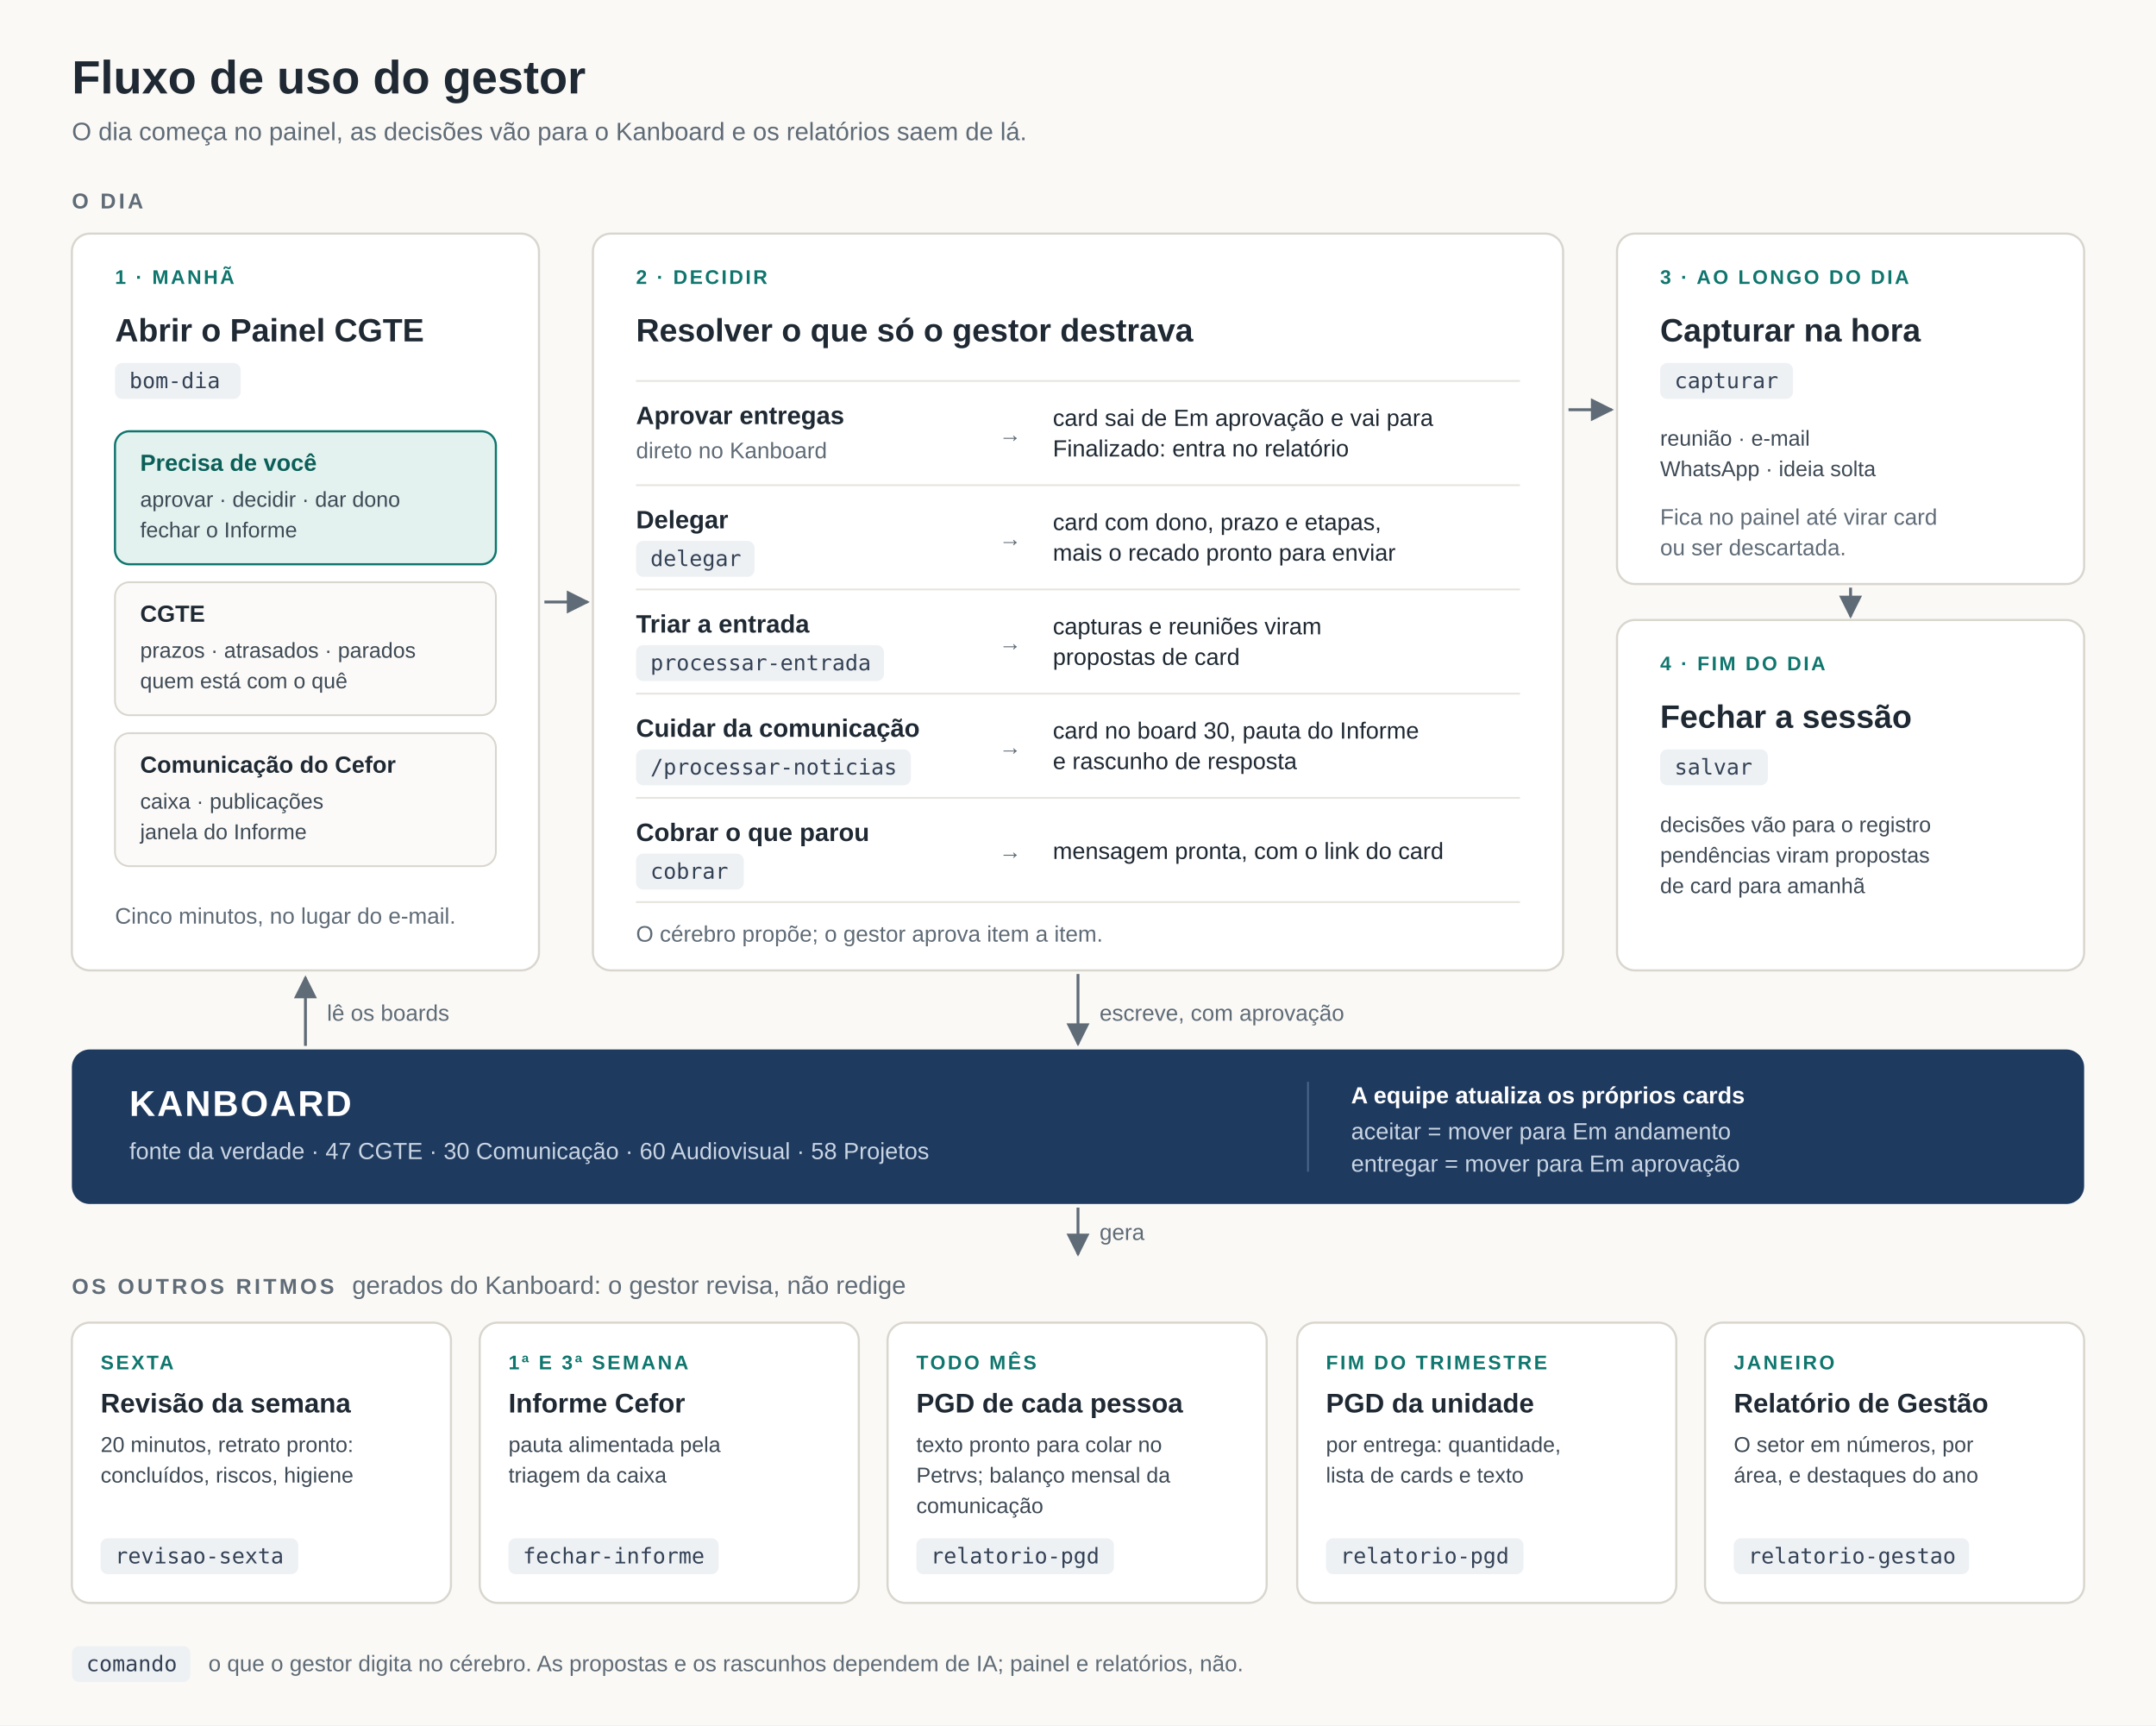
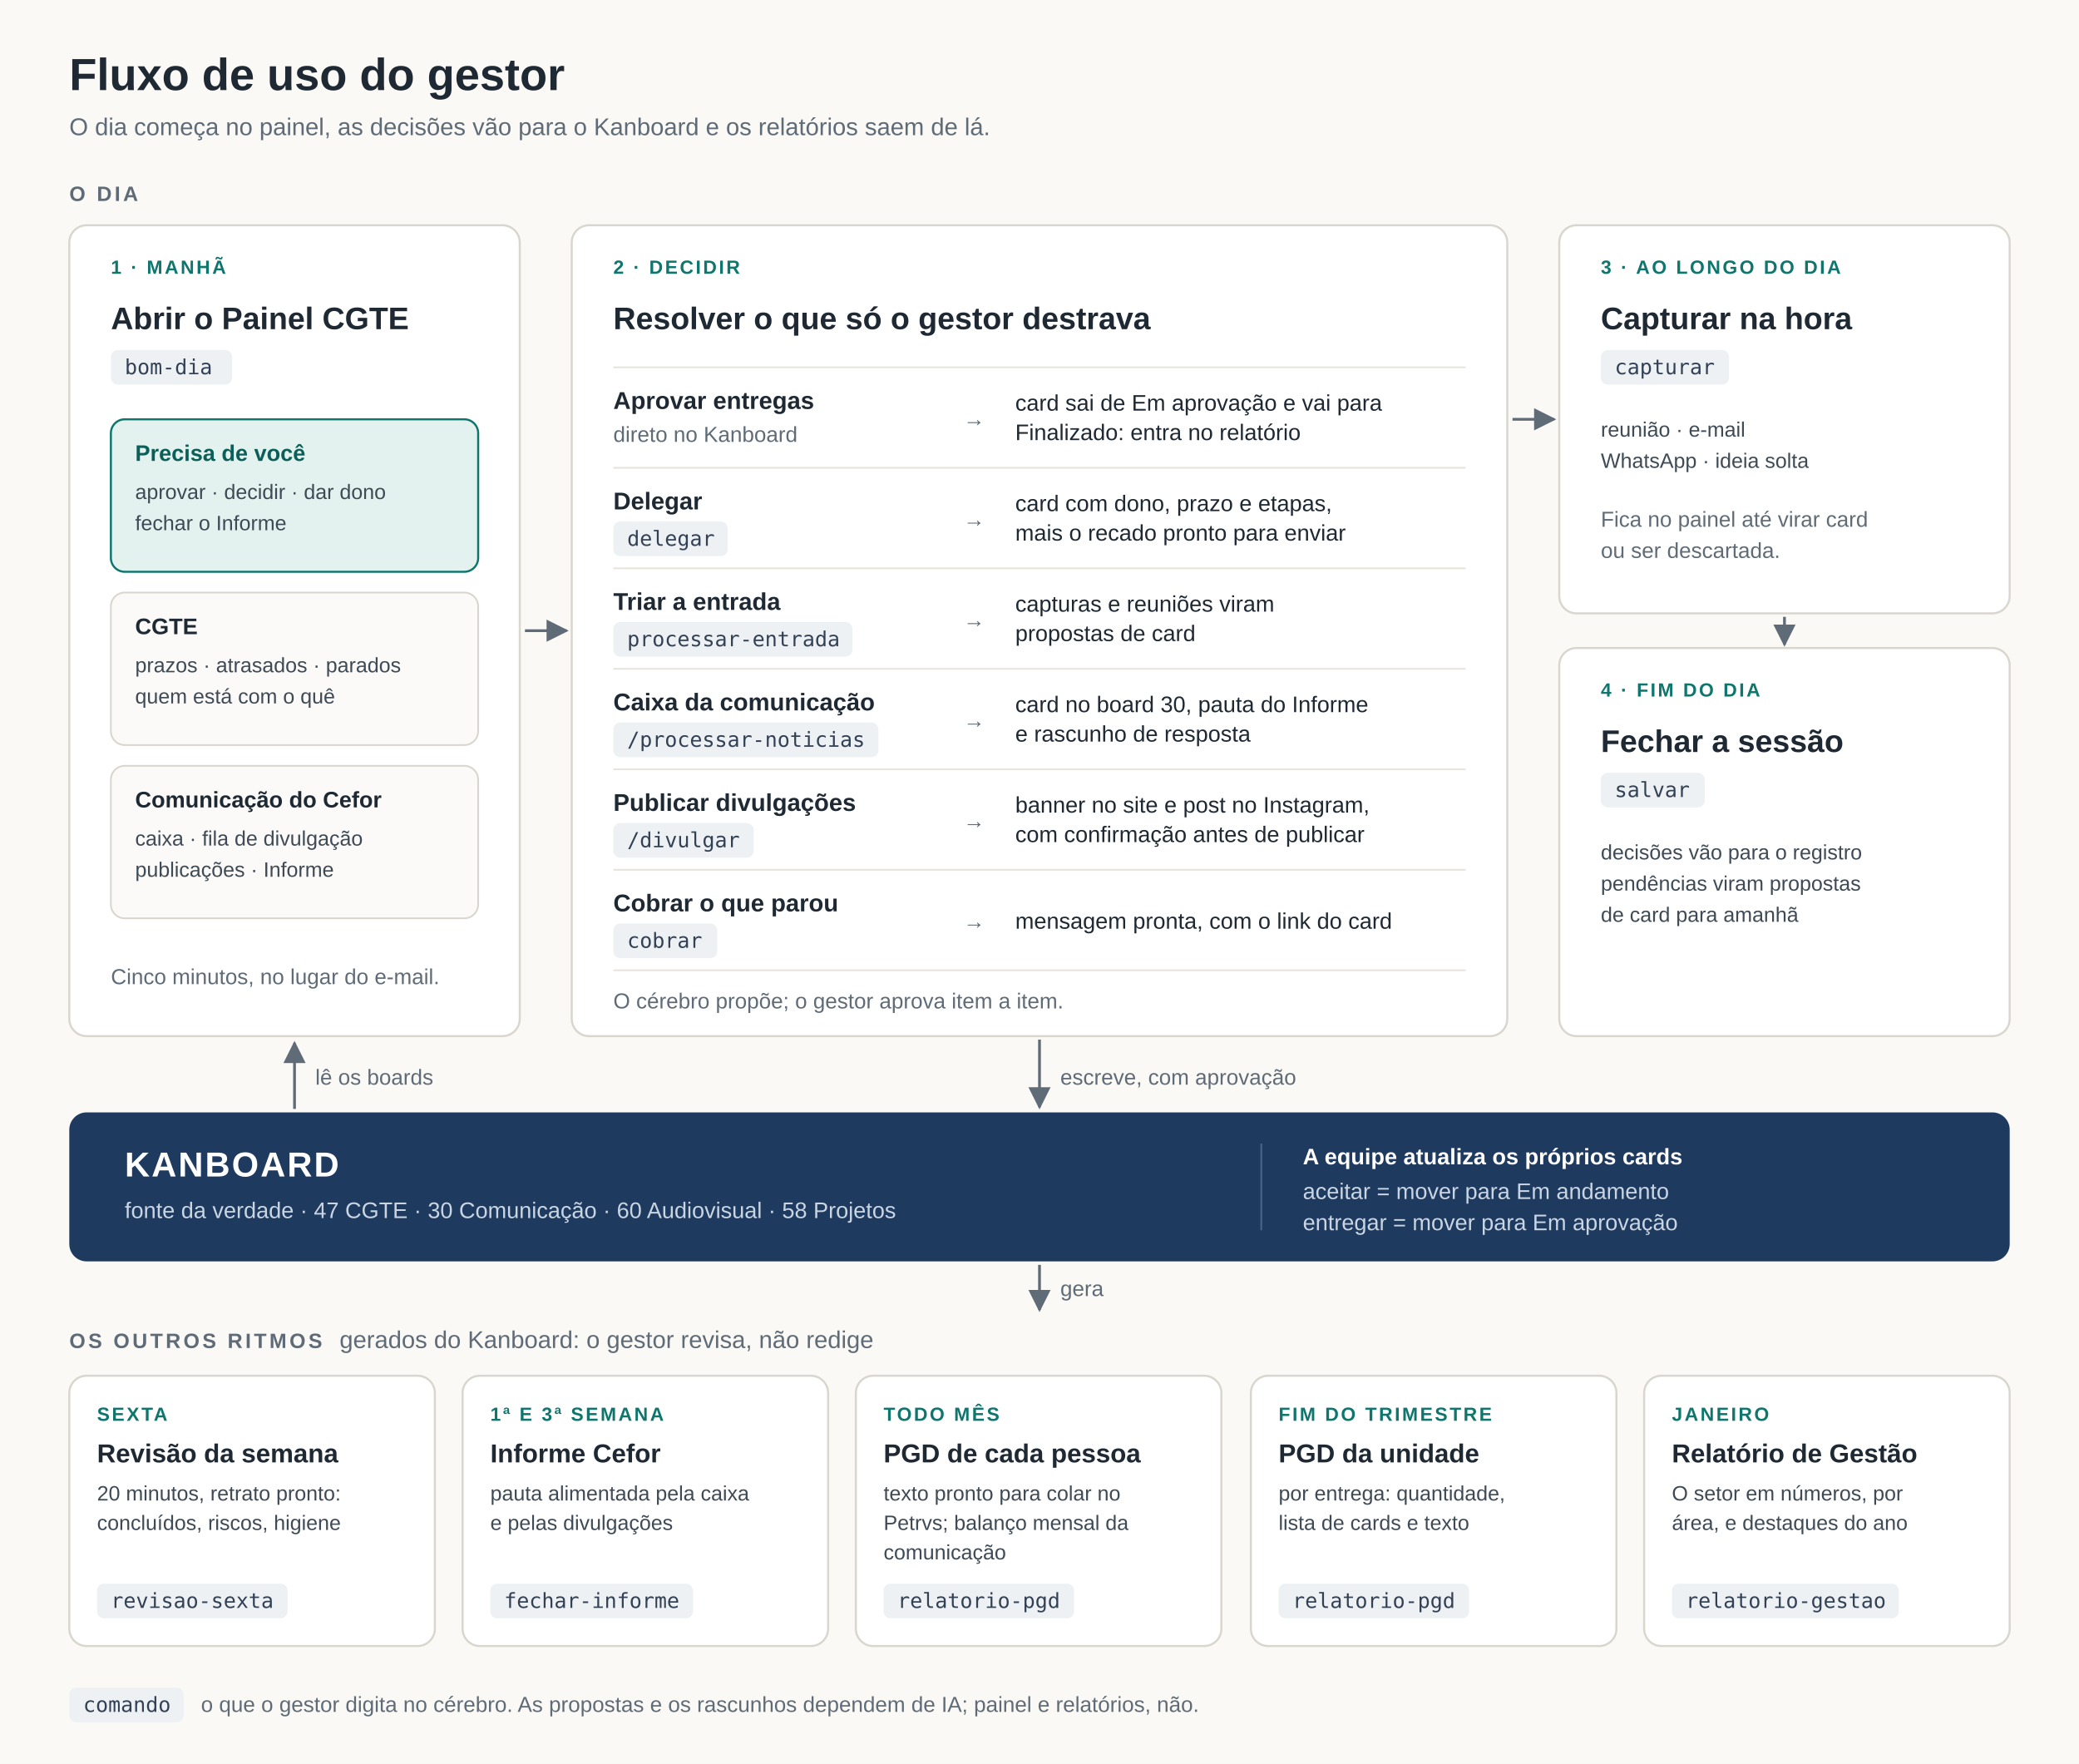
- <svg xmlns="http://www.w3.org/2000/svg" viewBox="0 0 1200 960" width="1200" height="960" role="img" aria-labelledby="t d">
+ <svg xmlns="http://www.w3.org/2000/svg" viewBox="0 0 1200 1018" width="1200" height="1018" role="img" aria-labelledby="t d">
  <defs>
    <marker id="seta" viewBox="0 0 10 10" refX="9" refY="5" markerWidth="8" markerHeight="8" orient="auto-start-reverse">
      <path d="M0 0 L10 5 L0 10 z" fill="#5F6B76" />
    </marker>
    <style>
      text { font-family: "Segoe UI", system-ui, -apple-system, "Helvetica Neue", Arial, sans-serif; fill: #1F2933; }
      .titulo { font-size: 26px; font-weight: 700; }
      .sub { font-size: 14px; fill: #5F6B76; }
      .secao { font-size: 12px; font-weight: 700; letter-spacing: 1.6px; fill: #5F6B76; }
      .chip { font-size: 11px; font-weight: 700; letter-spacing: 1.2px; fill: #0F766E; }
      .h { font-size: 18px; font-weight: 700; }
      .h2 { font-size: 15px; font-weight: 700; }
      .acao { font-size: 14px; font-weight: 700; }
      .t { font-size: 13px; }
      .p { font-size: 12px; fill: #3E4A55; }
      .m { font-size: 12.5px; fill: #5F6B76; }
      .cmd { font-family: Consolas, "Cascadia Mono", Menlo, monospace; font-size: 12px; fill: #334155; }
      .caixa { fill: #FFFFFF; stroke: #D9D6CE; stroke-width: 1.2; }
      .pill { fill: #EEF1F4; }
      .linha { stroke: #E7E4DD; stroke-width: 1; }
      .fio { stroke: #5F6B76; stroke-width: 1.6; fill: none; }
      .kb { font-size: 13px; fill: #C9D5E3; }
      .kbw { font-size: 13px; fill: #FFFFFF; font-weight: 600; }
    </style>
  </defs>
-   <rect width="1200" height="960" fill="#FAF9F6" />
+   <rect width="1200" height="1018" fill="#FAF9F6" />
  <text x="40" y="52" class="titulo">Fluxo de uso do gestor</text>
  <text x="40" y="78" class="sub">O dia começa no painel, as decisões vão para o Kanboard e os relatórios saem de lá.</text>
  <text x="40" y="116" class="secao">O DIA</text>
-   <rect x="40" y="130" width="260" height="410" rx="10" class="caixa" />
+   <rect x="40" y="130" width="260" height="468" rx="10" class="caixa" />
  <text x="64" y="158" class="chip">1 · MANHÃ</text>
  <text x="64" y="190" class="h">Abrir o Painel CGTE</text>
  <rect x="64" y="202" width="70" height="20" rx="4" class="pill" />
  <text x="72" y="216" class="cmd">bom-dia</text>
-   <rect x="64" y="240" width="212" height="74" rx="8" fill="#E3F2EF" stroke="#0F766E" stroke-width="1.2" />
-   <text x="78" y="262" class="t" style="font-weight:700;fill:#0B5F58">Precisa de você</text>
-   <text x="78" y="282" class="p">aprovar · decidir · dar dono</text>
-   <text x="78" y="299" class="p">fechar o Informe</text>
-   <rect x="64" y="324" width="212" height="74" rx="8" fill="#FBFAF8" stroke="#D9D6CE" />
-   <text x="78" y="346" class="t" font-weight="700">CGTE</text>
-   <text x="78" y="366" class="p">prazos · atrasados · parados</text>
-   <text x="78" y="383" class="p">quem está com o quê</text>
-   <rect x="64" y="408" width="212" height="74" rx="8" fill="#FBFAF8" stroke="#D9D6CE" />
-   <text x="78" y="430" class="t" font-weight="700">Comunicação do Cefor</text>
-   <text x="78" y="450" class="p">caixa · publicações</text>
-   <text x="78" y="467" class="p">janela do Informe</text>
-   <text x="64" y="514" class="m">Cinco minutos, no lugar do e-mail.</text>
-   <rect x="330" y="130" width="540" height="410" rx="10" class="caixa" />
+   <rect x="64" y="242" width="212" height="88" rx="8" fill="#E3F2EF" stroke="#0F766E" stroke-width="1.2" />
+   <text x="78" y="266" class="t" style="font-weight:700;fill:#0B5F58">Precisa de você</text>
+   <text x="78" y="288" class="p">aprovar · decidir · dar dono</text>
+   <text x="78" y="306" class="p">fechar o Informe</text>
+   <rect x="64" y="342" width="212" height="88" rx="8" fill="#FBFAF8" stroke="#D9D6CE" />
+   <text x="78" y="366" class="t" style="font-weight:700">CGTE</text>
+   <text x="78" y="388" class="p">prazos · atrasados · parados</text>
+   <text x="78" y="406" class="p">quem está com o quê</text>
+   <rect x="64" y="442" width="212" height="88" rx="8" fill="#FBFAF8" stroke="#D9D6CE" />
+   <text x="78" y="466" class="t" style="font-weight:700">Comunicação do Cefor</text>
+   <text x="78" y="488" class="p">caixa · fila de divulgação</text>
+   <text x="78" y="506" class="p">publicações · Informe</text>
+   <text x="64" y="568" class="m">Cinco minutos, no lugar do e-mail.</text>
+   <rect x="330" y="130" width="540" height="468" rx="10" class="caixa" />
  <text x="354" y="158" class="chip">2 · DECIDIR</text>
  <text x="354" y="190" class="h">Resolver o que só o gestor destrava</text>
  <line x1="354" y1="212" x2="846" y2="212" class="linha" />
  <text x="354" y="236" class="acao">Aprovar entregas</text>
  <text x="354" y="255" class="m">direto no Kanboard</text>
  <text x="556" y="246" class="m">→</text>
  <text x="586" y="237" class="t">card sai de Em aprovação e vai para</text>
  <text x="586" y="254" class="t">Finalizado: entra no relatório</text>
  <line x1="354" y1="270" x2="846" y2="270" class="linha" />
  <text x="354" y="294" class="acao">Delegar</text>
  <rect x="354" y="301" width="66" height="20" rx="4" class="pill" />
  <text x="362" y="315" class="cmd">delegar</text>
  <text x="556" y="304" class="m">→</text>
  <text x="586" y="295" class="t">card com dono, prazo e etapas,</text>
  <text x="586" y="312" class="t">mais o recado pronto para enviar</text>
  <line x1="354" y1="328" x2="846" y2="328" class="linha" />
  <text x="354" y="352" class="acao">Triar a entrada</text>
  <rect x="354" y="359" width="138" height="20" rx="4" class="pill" />
  <text x="362" y="373" class="cmd">processar-entrada</text>
  <text x="556" y="362" class="m">→</text>
  <text x="586" y="353" class="t">capturas e reuniões viram</text>
  <text x="586" y="370" class="t">propostas de card</text>
  <line x1="354" y1="386" x2="846" y2="386" class="linha" />
-   <text x="354" y="410" class="acao">Cuidar da comunicação</text>
+   <text x="354" y="410" class="acao">Caixa da comunicação</text>
  <rect x="354" y="417" width="153" height="20" rx="4" class="pill" />
  <text x="362" y="431" class="cmd">/processar-noticias</text>
  <text x="556" y="420" class="m">→</text>
  <text x="586" y="411" class="t">card no board 30, pauta do Informe</text>
  <text x="586" y="428" class="t">e rascunho de resposta</text>
  <line x1="354" y1="444" x2="846" y2="444" class="linha" />
-   <text x="354" y="468" class="acao">Cobrar o que parou</text>
-   <rect x="354" y="475" width="60" height="20" rx="4" class="pill" />
-   <text x="362" y="489" class="cmd">cobrar</text>
+   <text x="354" y="468" class="acao">Publicar divulgações</text>
+   <rect x="354" y="475" width="81" height="20" rx="4" class="pill" />
+   <text x="362" y="489" class="cmd">/divulgar</text>
  <text x="556" y="478" class="m">→</text>
-   <text x="586" y="478" class="t">mensagem pronta, com o link do card</text>
+   <text x="586" y="469" class="t">banner no site e post no Instagram,</text>
+   <text x="586" y="486" class="t">com confirmação antes de publicar</text>
  <line x1="354" y1="502" x2="846" y2="502" class="linha" />
-   <text x="354" y="524" class="m">O cérebro propõe; o gestor aprova item a item.</text>
-   <rect x="900" y="130" width="260" height="195" rx="10" class="caixa" />
+   <text x="354" y="526" class="acao">Cobrar o que parou</text>
+   <rect x="354" y="533" width="60" height="20" rx="4" class="pill" />
+   <text x="362" y="547" class="cmd">cobrar</text>
+   <text x="556" y="536" class="m">→</text>
+   <text x="586" y="536" class="t">mensagem pronta, com o link do card</text>
+   <line x1="354" y1="560" x2="846" y2="560" class="linha" />
+   <text x="354" y="582" class="m">O cérebro propõe; o gestor aprova item a item.</text>
+   <rect x="900" y="130" width="260" height="224" rx="10" class="caixa" />
  <text x="924" y="158" class="chip">3 · AO LONGO DO DIA</text>
  <text x="924" y="190" class="h">Capturar na hora</text>
  <rect x="924" y="202" width="74" height="20" rx="4" class="pill" />
  <text x="932" y="216" class="cmd">capturar</text>
-   <text x="924" y="248" class="p">reunião · e-mail</text>
-   <text x="924" y="265" class="p">WhatsApp · ideia solta</text>
-   <text x="924" y="292" class="m">Fica no painel até virar card</text>
-   <text x="924" y="309" class="m">ou ser descartada.</text>
-   <rect x="900" y="345" width="260" height="195" rx="10" class="caixa" />
-   <text x="924" y="373" class="chip">4 · FIM DO DIA</text>
-   <text x="924" y="405" class="h">Fechar a sessão</text>
-   <rect x="924" y="417" width="60" height="20" rx="4" class="pill" />
-   <text x="932" y="431" class="cmd">salvar</text>
-   <text x="924" y="463" class="p">decisões vão para o registro</text>
-   <text x="924" y="480" class="p">pendências viram propostas</text>
-   <text x="924" y="497" class="p">de card para amanhã</text>
-   <line x1="303" y1="335" x2="327" y2="335" class="fio" marker-end="url(#seta)" />
-   <line x1="873" y1="228" x2="897" y2="228" class="fio" marker-end="url(#seta)" />
-   <line x1="1030" y1="327" x2="1030" y2="343" class="fio" marker-end="url(#seta)" />
-   <line x1="170" y1="582" x2="170" y2="544" class="fio" marker-end="url(#seta)" />
-   <text x="182" y="568" class="m">lê os boards</text>
-   <line x1="600" y1="542" x2="600" y2="581" class="fio" marker-end="url(#seta)" />
-   <text x="612" y="568" class="m">escreve, com aprovação</text>
-   <rect x="40" y="584" width="1120" height="86" rx="10" fill="#1F3A5F" />
-   <text x="72" y="621" style="font-size:20px;font-weight:700;fill:#FFFFFF;letter-spacing:1px">KANBOARD</text>
-   <text x="72" y="645" class="kb">fonte da verdade · 47 CGTE · 30 Comunicação · 60 Audiovisual · 58 Projetos</text>
-   <line x1="728" y1="602" x2="728" y2="652" stroke="#4A6587" stroke-width="1" />
-   <text x="752" y="614" class="kbw">A equipe atualiza os próprios cards</text>
-   <text x="752" y="634" class="kb">aceitar = mover para Em andamento</text>
-   <text x="752" y="652" class="kb">entregar = mover para Em aprovação</text>
-   <line x1="600" y1="672" x2="600" y2="698" class="fio" marker-end="url(#seta)" />
-   <text x="612" y="690" class="m">gera</text>
-   <text x="40" y="720" class="secao">OS OUTROS RITMOS</text>
-   <text x="196" y="720" class="sub">gerados do Kanboard: o gestor revisa, não redige</text>
-   <rect x="40" y="736" width="211" height="156" rx="10" class="caixa" />
-   <text x="56" y="762" class="chip">SEXTA</text>
-   <text x="56" y="786" class="h2">Revisão da semana</text>
-   <text x="56" y="808" class="p">20 minutos, retrato pronto:</text>
-   <text x="56" y="825" class="p">concluídos, riscos, higiene</text>
-   <rect x="56" y="856" width="110" height="20" rx="4" class="pill" />
-   <text x="64" y="870" class="cmd">revisao-sexta</text>
-   <rect x="267" y="736" width="211" height="156" rx="10" class="caixa" />
-   <text x="283" y="762" class="chip">1ª E 3ª SEMANA</text>
-   <text x="283" y="786" class="h2">Informe Cefor</text>
-   <text x="283" y="808" class="p">pauta alimentada pela</text>
-   <text x="283" y="825" class="p">triagem da caixa</text>
-   <rect x="283" y="856" width="117" height="20" rx="4" class="pill" />
-   <text x="291" y="870" class="cmd">fechar-informe</text>
-   <rect x="494" y="736" width="211" height="156" rx="10" class="caixa" />
-   <text x="510" y="762" class="chip">TODO MÊS</text>
-   <text x="510" y="786" class="h2">PGD de cada pessoa</text>
-   <text x="510" y="808" class="p">texto pronto para colar no</text>
-   <text x="510" y="825" class="p">Petrvs; balanço mensal da</text>
-   <text x="510" y="842" class="p">comunicação</text>
-   <rect x="510" y="856" width="110" height="20" rx="4" class="pill" />
-   <text x="518" y="870" class="cmd">relatorio-pgd</text>
-   <rect x="722" y="736" width="211" height="156" rx="10" class="caixa" />
-   <text x="738" y="762" class="chip">FIM DO TRIMESTRE</text>
-   <text x="738" y="786" class="h2">PGD da unidade</text>
-   <text x="738" y="808" class="p">por entrega: quantidade,</text>
-   <text x="738" y="825" class="p">lista de cards e texto</text>
-   <rect x="738" y="856" width="110" height="20" rx="4" class="pill" />
-   <text x="746" y="870" class="cmd">relatorio-pgd</text>
-   <rect x="949" y="736" width="211" height="156" rx="10" class="caixa" />
-   <text x="965" y="762" class="chip">JANEIRO</text>
-   <text x="965" y="786" class="h2">Relatório de Gestão</text>
-   <text x="965" y="808" class="p">O setor em números, por</text>
-   <text x="965" y="825" class="p">área, e destaques do ano</text>
-   <rect x="965" y="856" width="131" height="20" rx="4" class="pill" />
-   <text x="973" y="870" class="cmd">relatorio-gestao</text>
-   <rect x="40" y="916" width="66" height="20" rx="4" class="pill" />
-   <text x="48" y="930" class="cmd">comando</text>
-   <text x="116" y="930" class="m">o que o gestor digita no cérebro. As propostas e os rascunhos dependem de IA; painel e relatórios, não.</text>
+   <text x="924" y="252" class="p">reunião · e-mail</text>
+   <text x="924" y="270" class="p">WhatsApp · ideia solta</text>
+   <text x="924" y="304" class="m">Fica no painel até virar card</text>
+   <text x="924" y="322" class="m">ou ser descartada.</text>
+   <rect x="900" y="374" width="260" height="224" rx="10" class="caixa" />
+   <text x="924" y="402" class="chip">4 · FIM DO DIA</text>
+   <text x="924" y="434" class="h">Fechar a sessão</text>
+   <rect x="924" y="446" width="60" height="20" rx="4" class="pill" />
+   <text x="932" y="460" class="cmd">salvar</text>
+   <text x="924" y="496" class="p">decisões vão para o registro</text>
+   <text x="924" y="514" class="p">pendências viram propostas</text>
+   <text x="924" y="532" class="p">de card para amanhã</text>
+   <line x1="303" y1="364" x2="327" y2="364" class="fio" marker-end="url(#seta)" />
+   <line x1="873" y1="242" x2="897" y2="242" class="fio" marker-end="url(#seta)" />
+   <line x1="1030" y1="356" x2="1030" y2="372" class="fio" marker-end="url(#seta)" />
+   <line x1="170" y1="640" x2="170" y2="602" class="fio" marker-end="url(#seta)" />
+   <text x="182" y="626" class="m">lê os boards</text>
+   <line x1="600" y1="600" x2="600" y2="639" class="fio" marker-end="url(#seta)" />
+   <text x="612" y="626" class="m">escreve, com aprovação</text>
+   <rect x="40" y="642" width="1120" height="86" rx="10" fill="#1F3A5F" />
+   <text x="72" y="679" style="font-size:20px;font-weight:700;fill:#FFFFFF;letter-spacing:1px">KANBOARD</text>
+   <text x="72" y="703" class="kb">fonte da verdade · 47 CGTE · 30 Comunicação · 60 Audiovisual · 58 Projetos</text>
+   <line x1="728" y1="660" x2="728" y2="710" stroke="#4A6587" stroke-width="1" />
+   <text x="752" y="672" class="kbw">A equipe atualiza os próprios cards</text>
+   <text x="752" y="692" class="kb">aceitar = mover para Em andamento</text>
+   <text x="752" y="710" class="kb">entregar = mover para Em aprovação</text>
+   <line x1="600" y1="730" x2="600" y2="756" class="fio" marker-end="url(#seta)" />
+   <text x="612" y="748" class="m">gera</text>
+   <text x="40" y="778" class="secao">OS OUTROS RITMOS</text>
+   <text x="196" y="778" class="sub">gerados do Kanboard: o gestor revisa, não redige</text>
+   <rect x="40" y="794" width="211" height="156" rx="10" class="caixa" />
+   <text x="56" y="820" class="chip">SEXTA</text>
+   <text x="56" y="844" class="h2">Revisão da semana</text>
+   <text x="56" y="866" class="p">20 minutos, retrato pronto:</text>
+   <text x="56" y="883" class="p">concluídos, riscos, higiene</text>
+   <rect x="56" y="914" width="110" height="20" rx="4" class="pill" />
+   <text x="64" y="928" class="cmd">revisao-sexta</text>
+   <rect x="267" y="794" width="211" height="156" rx="10" class="caixa" />
+   <text x="283" y="820" class="chip">1ª E 3ª SEMANA</text>
+   <text x="283" y="844" class="h2">Informe Cefor</text>
+   <text x="283" y="866" class="p">pauta alimentada pela caixa</text>
+   <text x="283" y="883" class="p">e pelas divulgações</text>
+   <rect x="283" y="914" width="117" height="20" rx="4" class="pill" />
+   <text x="291" y="928" class="cmd">fechar-informe</text>
+   <rect x="494" y="794" width="211" height="156" rx="10" class="caixa" />
+   <text x="510" y="820" class="chip">TODO MÊS</text>
+   <text x="510" y="844" class="h2">PGD de cada pessoa</text>
+   <text x="510" y="866" class="p">texto pronto para colar no</text>
+   <text x="510" y="883" class="p">Petrvs; balanço mensal da</text>
+   <text x="510" y="900" class="p">comunicação</text>
+   <rect x="510" y="914" width="110" height="20" rx="4" class="pill" />
+   <text x="518" y="928" class="cmd">relatorio-pgd</text>
+   <rect x="722" y="794" width="211" height="156" rx="10" class="caixa" />
+   <text x="738" y="820" class="chip">FIM DO TRIMESTRE</text>
+   <text x="738" y="844" class="h2">PGD da unidade</text>
+   <text x="738" y="866" class="p">por entrega: quantidade,</text>
+   <text x="738" y="883" class="p">lista de cards e texto</text>
+   <rect x="738" y="914" width="110" height="20" rx="4" class="pill" />
+   <text x="746" y="928" class="cmd">relatorio-pgd</text>
+   <rect x="949" y="794" width="211" height="156" rx="10" class="caixa" />
+   <text x="965" y="820" class="chip">JANEIRO</text>
+   <text x="965" y="844" class="h2">Relatório de Gestão</text>
+   <text x="965" y="866" class="p">O setor em números, por</text>
+   <text x="965" y="883" class="p">área, e destaques do ano</text>
+   <rect x="965" y="914" width="131" height="20" rx="4" class="pill" />
+   <text x="973" y="928" class="cmd">relatorio-gestao</text>
+   <rect x="40" y="974" width="66" height="20" rx="4" class="pill" />
+   <text x="48" y="988" class="cmd">comando</text>
+   <text x="116" y="988" class="m">o que o gestor digita no cérebro. As propostas e os rascunhos dependem de IA; painel e relatórios, não.</text>
</svg>
